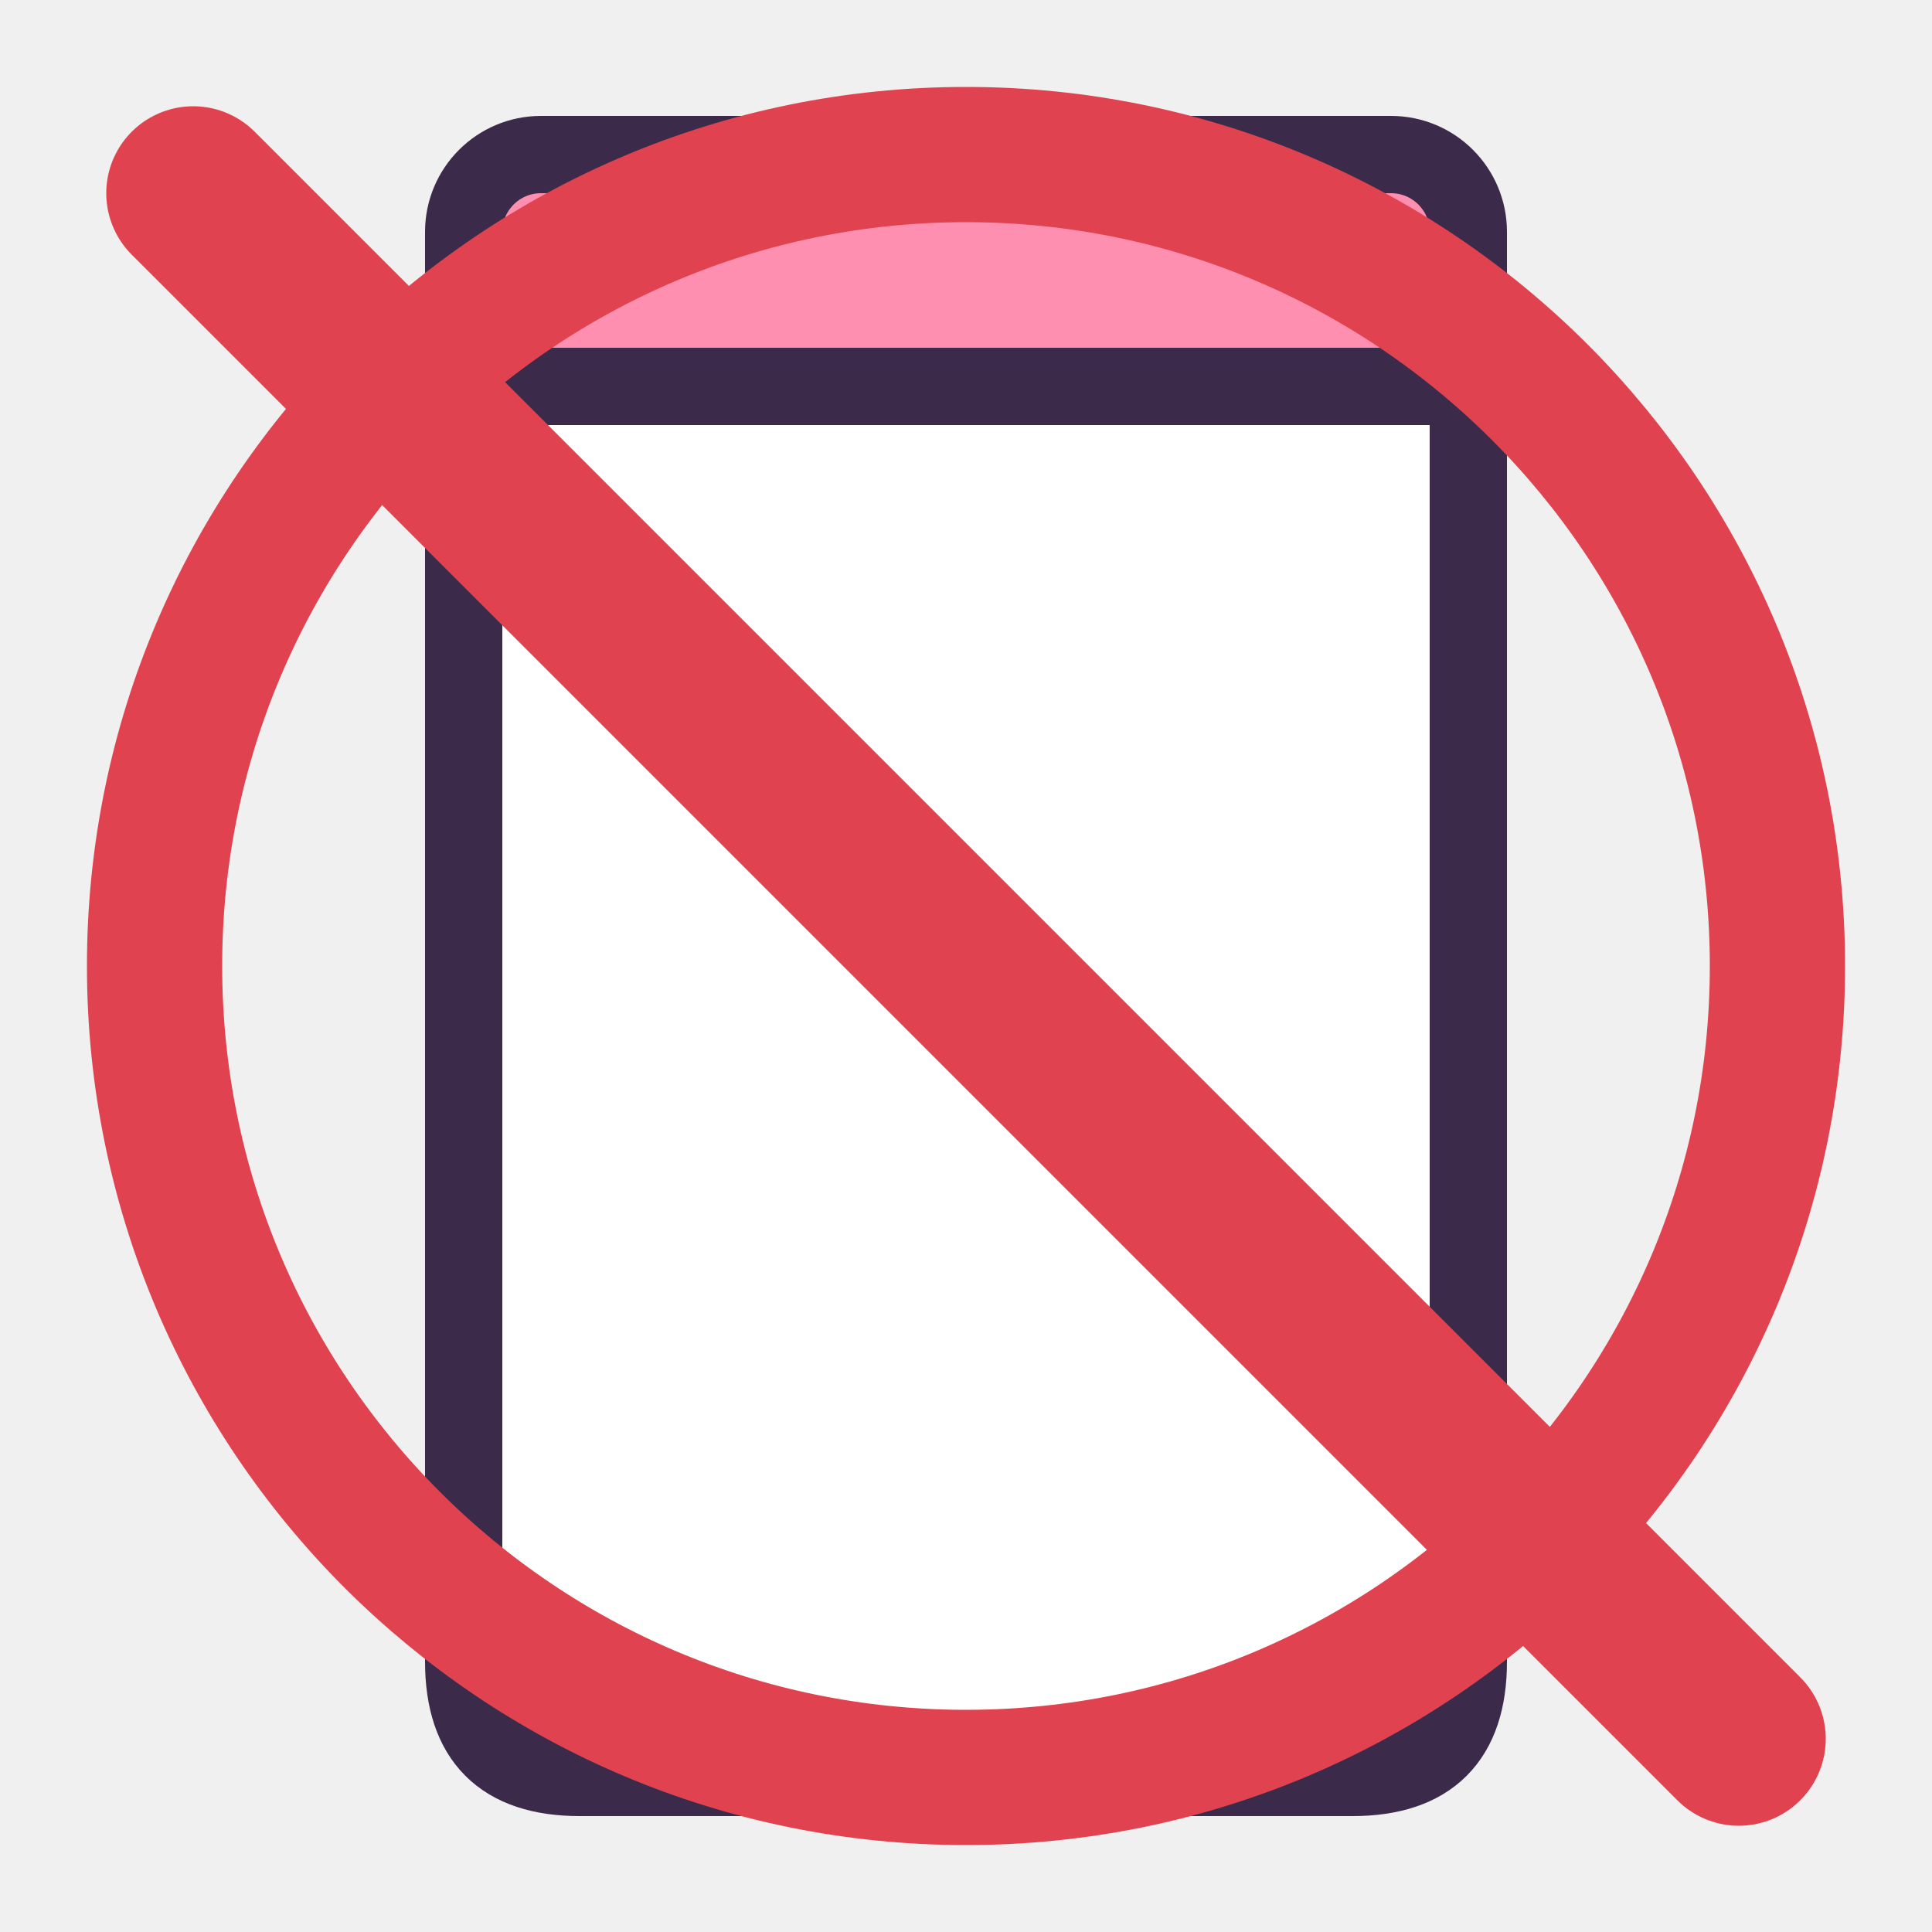
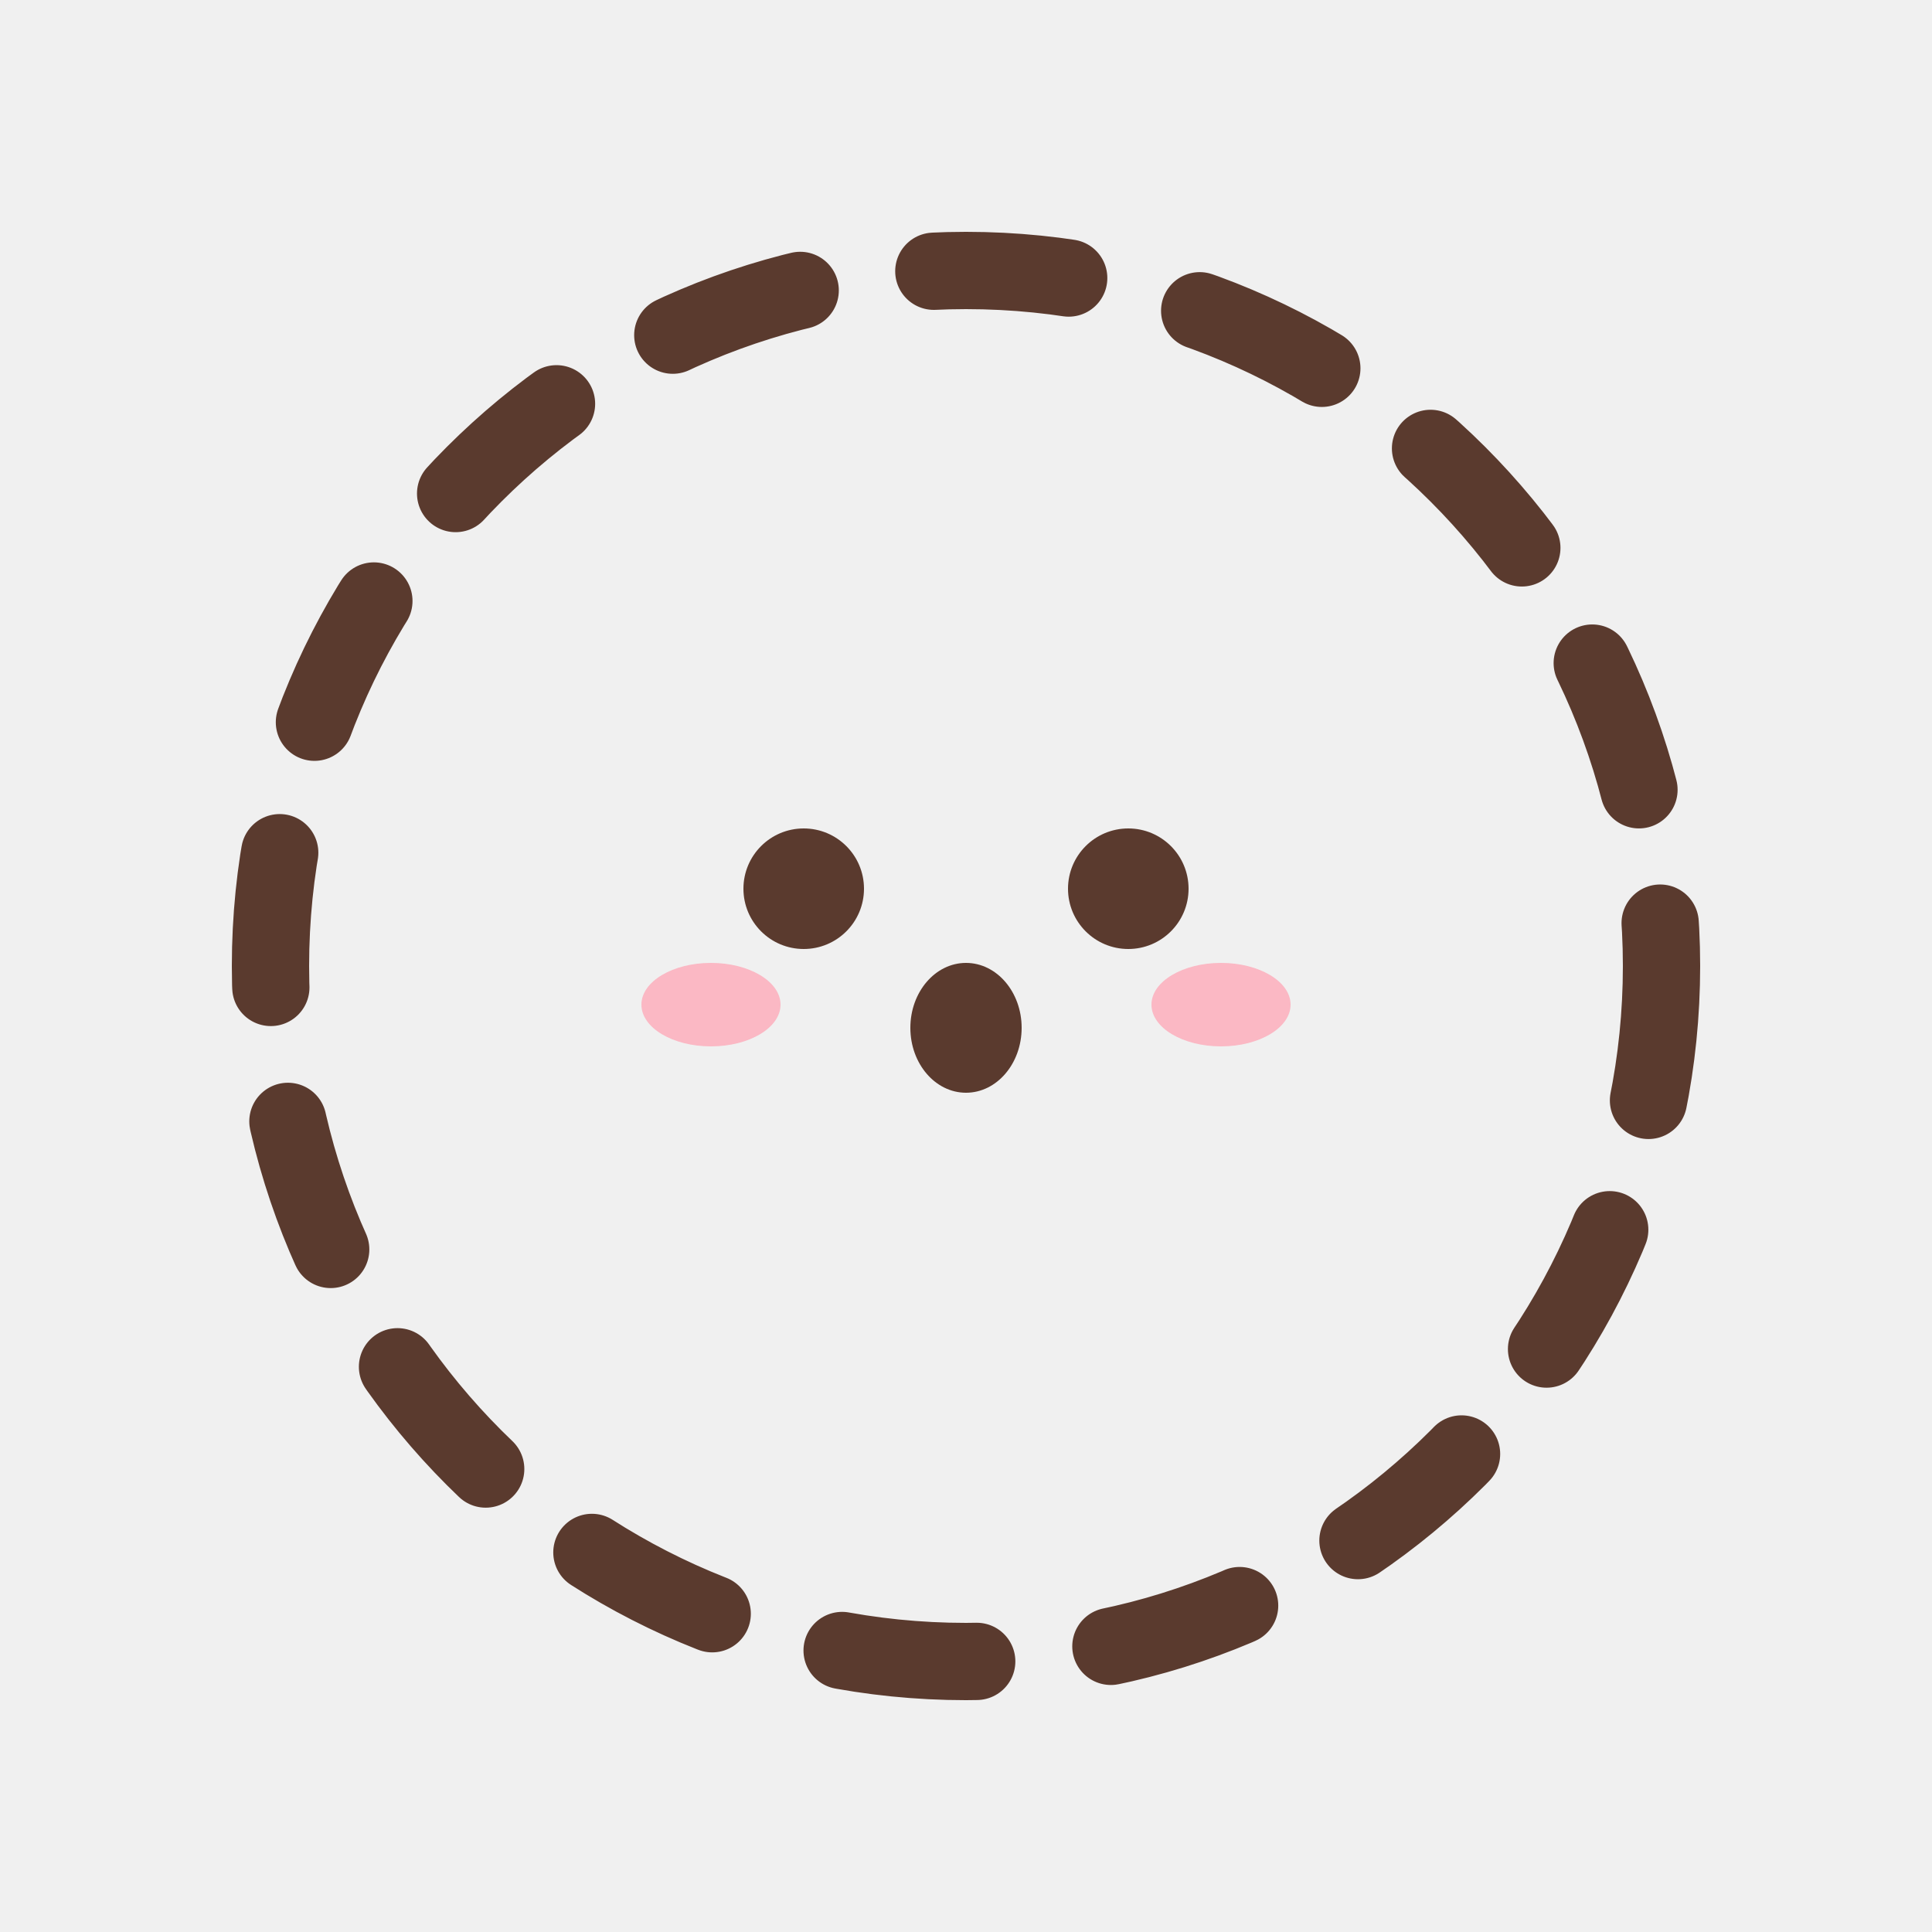
<svg xmlns="http://www.w3.org/2000/svg" viewBox="0 0 100 100">
-   <rect x="24" y="8" width="52" height="12" rx="4" fill="#ff8fb1" stroke="#3b2a4a" stroke-width="4" stroke-linejoin="round" stroke-linecap="round" />
-   <path d="M24 20 H76 V86 Q76 92 70 92 H30 Q24 92 24 86 Z" fill="#fff" stroke="#3b2a4a" stroke-width="4" stroke-linejoin="round" stroke-linecap="round" />
-   <path d="M10 10 L90 90" stroke="#e0434f" stroke-width="9" stroke-linecap="round" />
-   <circle cx="50" cy="50" r="42" fill="none" stroke="#e0434f" stroke-width="7" />
+   <circle cx="50" cy="50" r="36" fill="none" stroke="#5a3a2e" stroke-width="4" stroke-dasharray="7 7" stroke-linecap="round" />
+   <circle cx="41.6" cy="46" r="3.12" fill="#5a3a2e" />
+   <circle cx="58.4" cy="46" r="3.12" fill="#5a3a2e" />
+   <ellipse cx="36.8" cy="52.0" rx="3.6" ry="2.16" fill="#ff9fb0" opacity=".7" />
+   <ellipse cx="63.2" cy="52.0" rx="3.6" ry="2.16" fill="#ff9fb0" opacity=".7" />
+   <ellipse cx="50" cy="53.2" rx="2.88" ry="3.36" fill="#5a3a2e" />
</svg>
